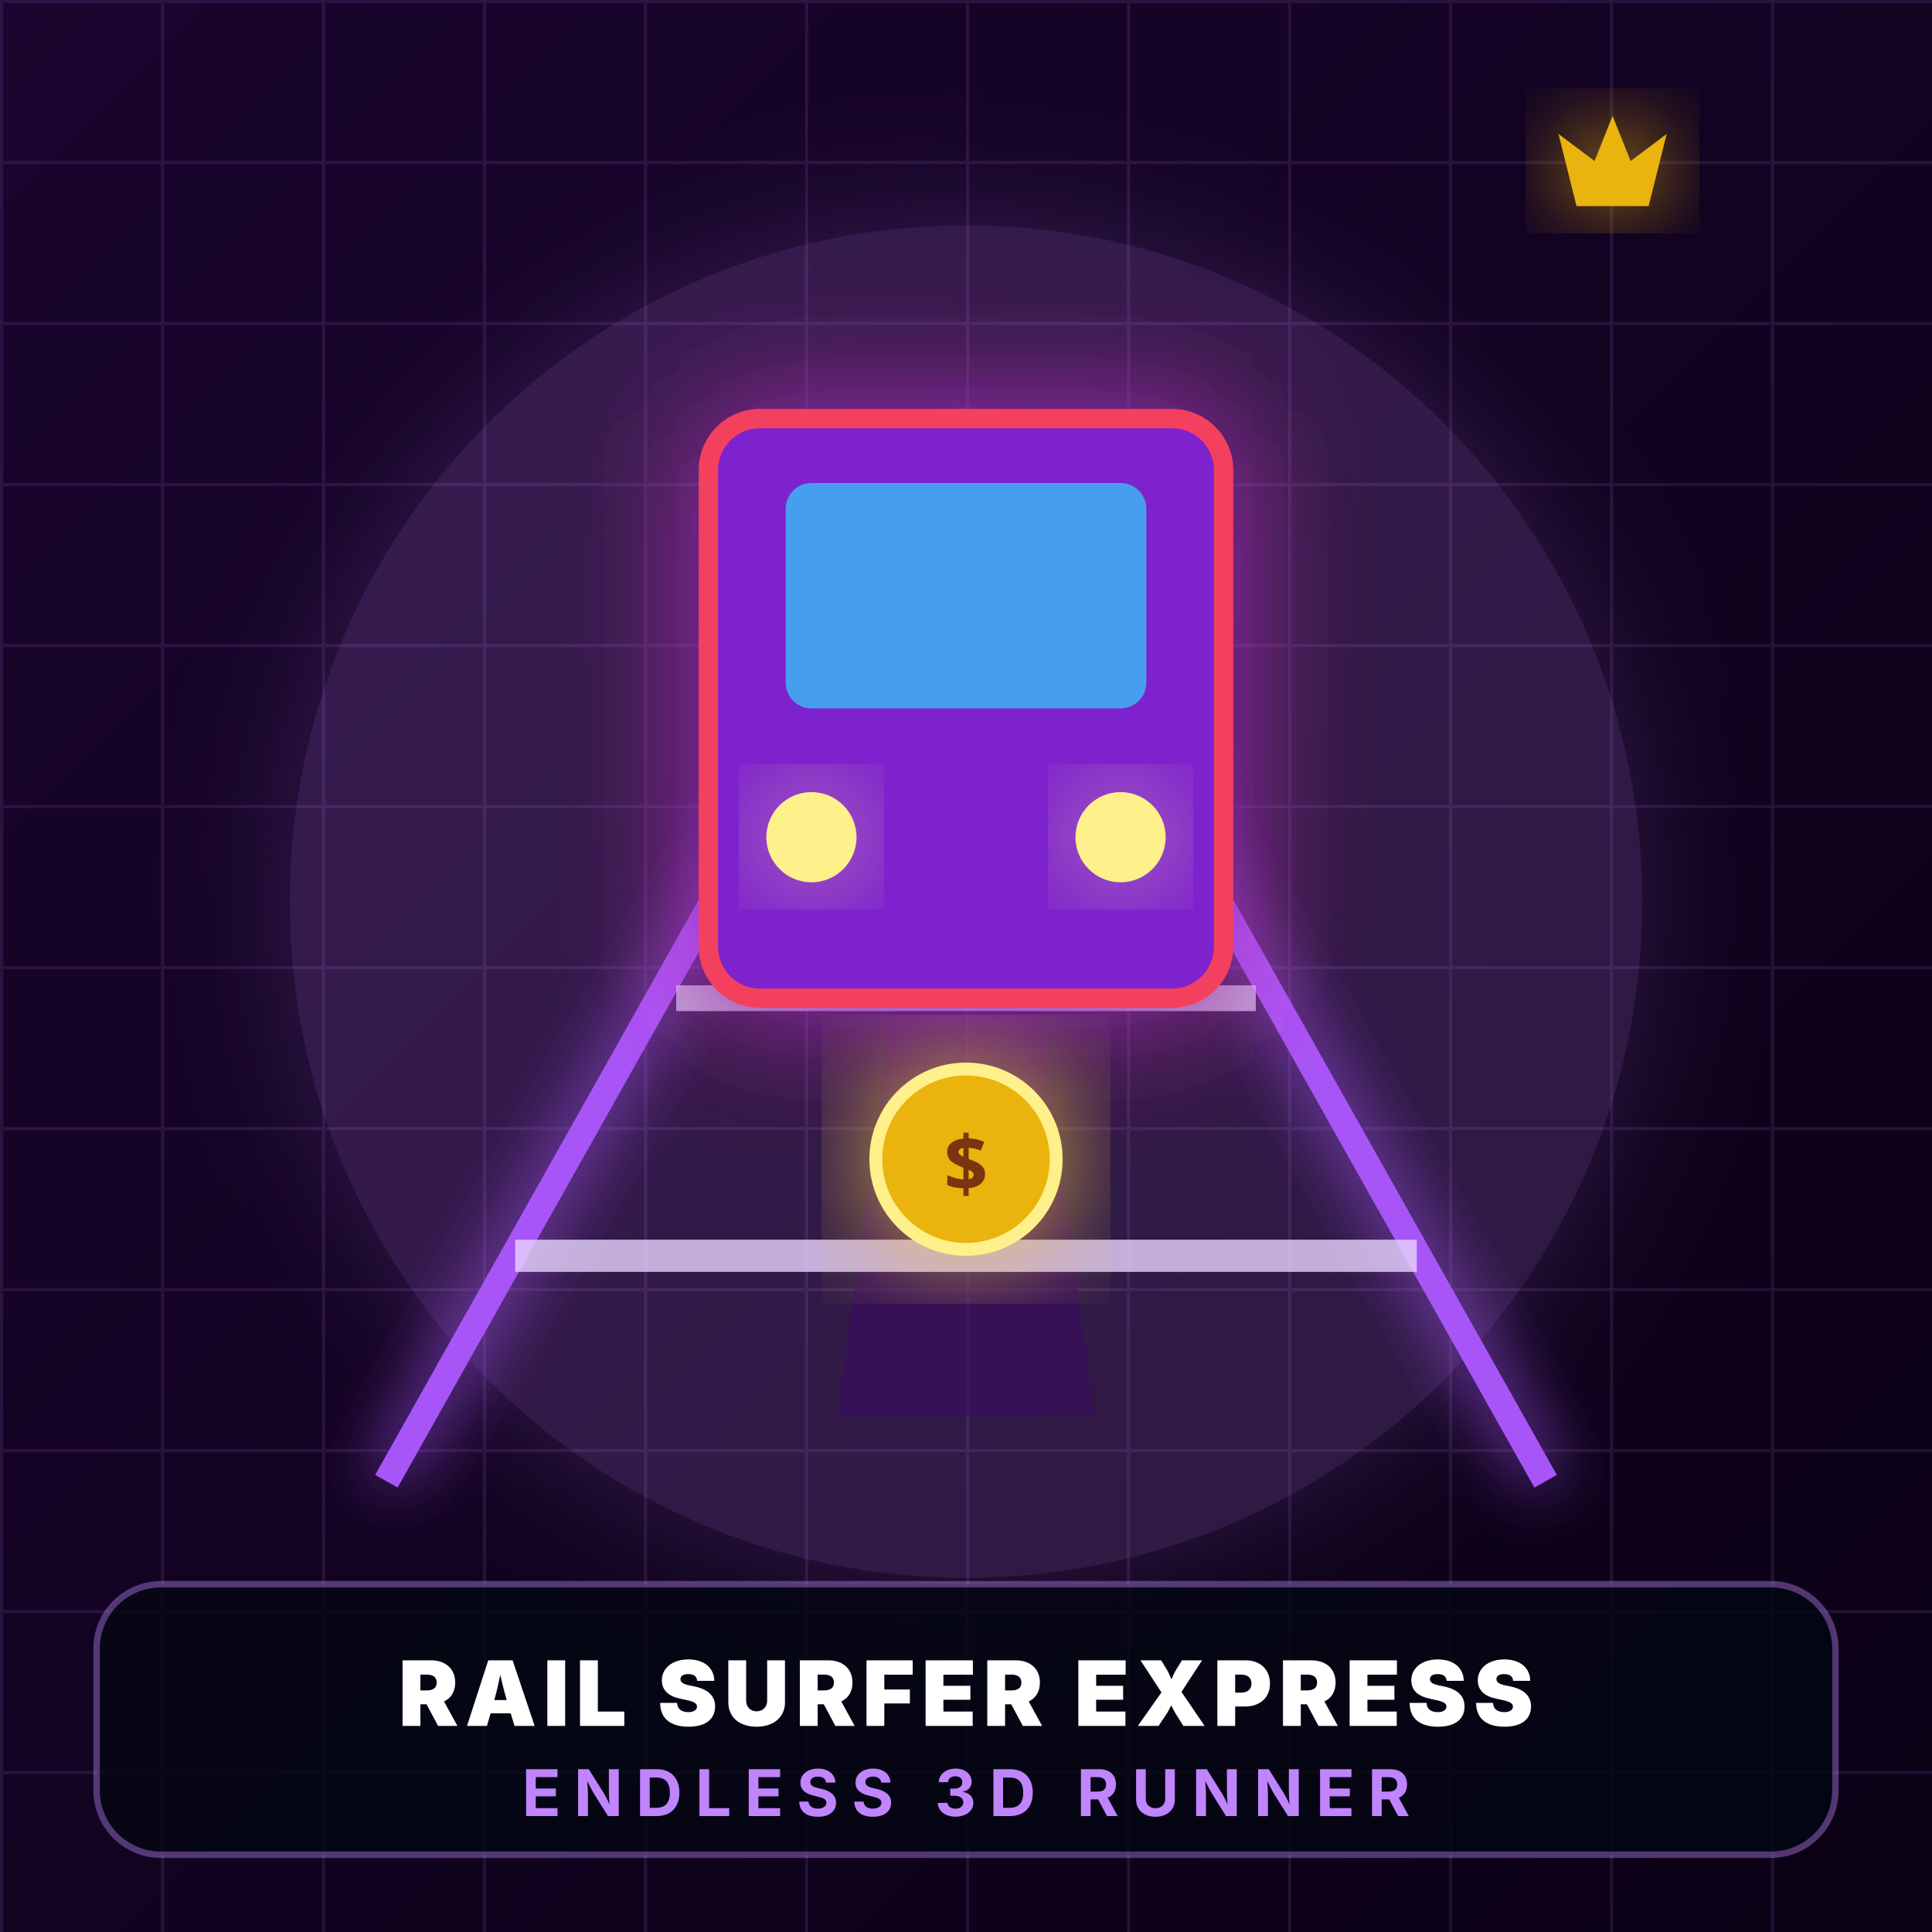
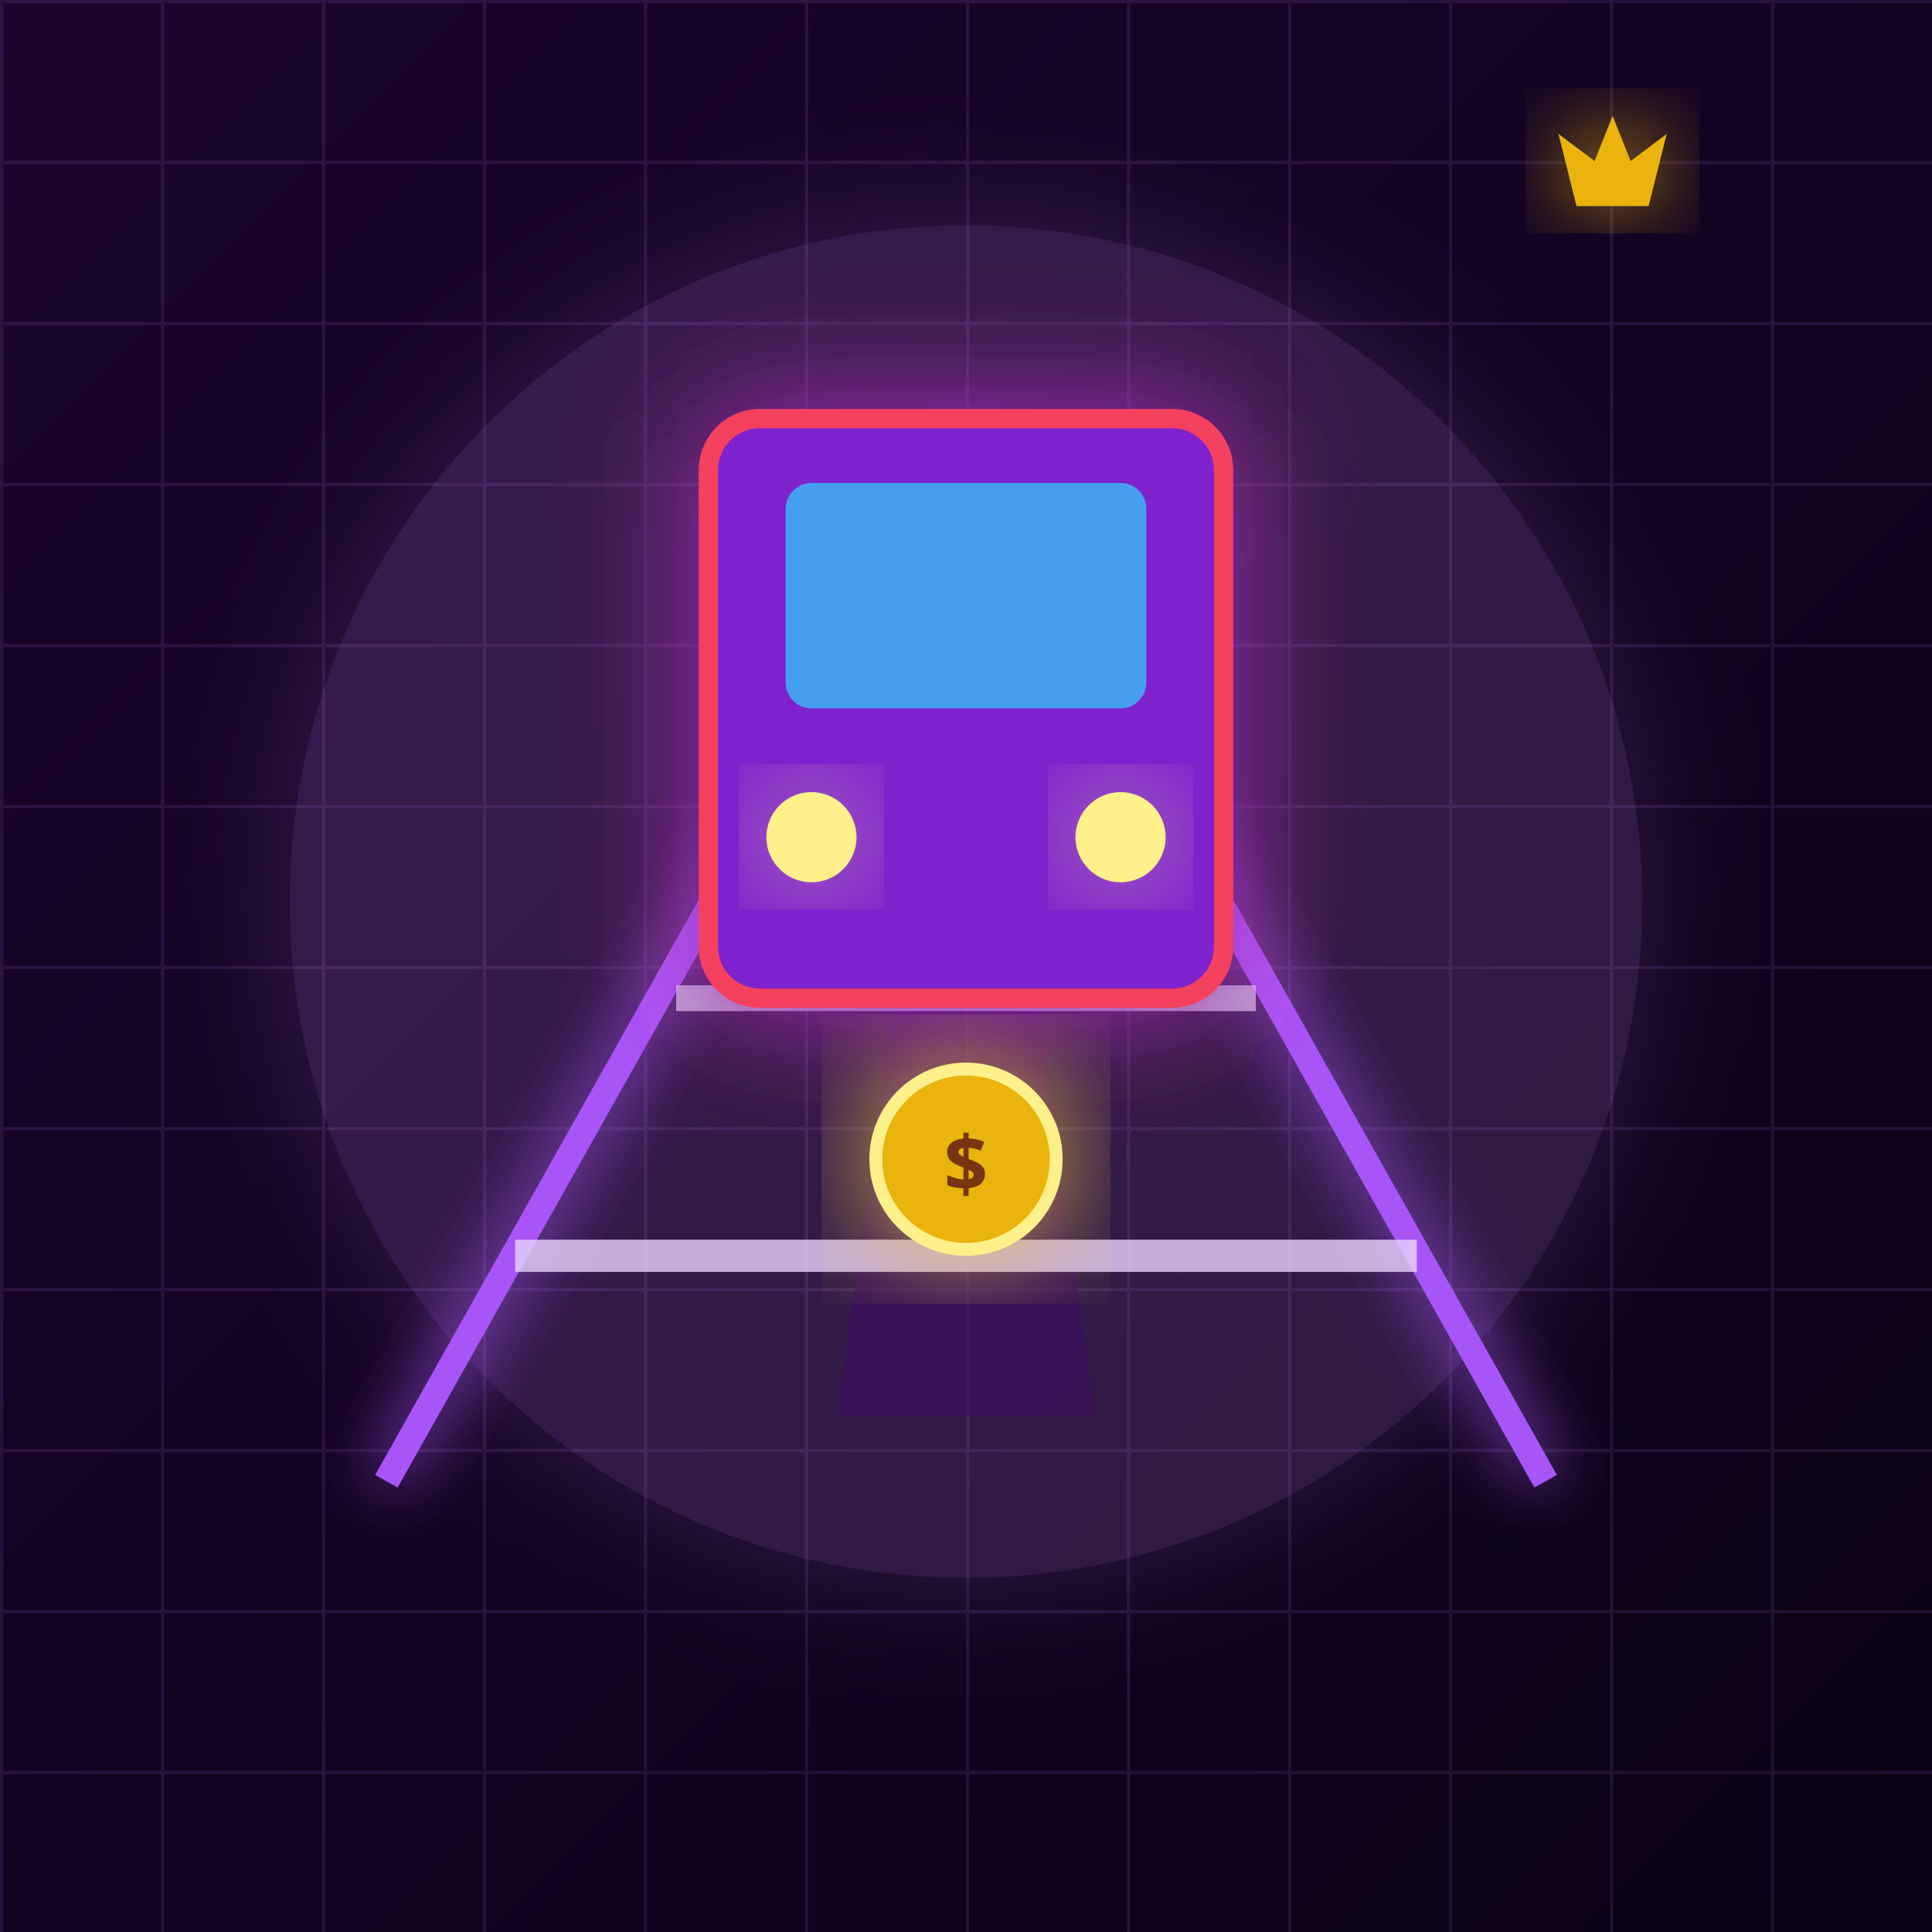
<svg xmlns="http://www.w3.org/2000/svg" viewBox="0 0 300 300" width="100%" height="100%">
  <defs>
    <linearGradient id="bgGrad" x1="0%" y1="0%" x2="100%" y2="100%">
      <stop offset="0%" stop-color="#1a052e" />
      <stop offset="100%" stop-color="#0a0114" />
    </linearGradient>
    <filter id="glow" x="-20%" y="-20%" width="140%" height="140%">
      <feGaussianBlur stdDeviation="5" result="blur" />
      <feComposite in="SourceGraphic" in2="blur" operator="over" />
    </filter>
    <filter id="brightGlow" x="-30%" y="-30%" width="160%" height="160%">
      <feGaussianBlur stdDeviation="10" result="blur" />
      <feColorMatrix type="matrix" values="1 0 0 0 0  0 1 0 0 0  0 0 1 0 0  0 0 0 2 0" />
      <feComposite in="SourceGraphic" in2="blur" operator="over" />
    </filter>
    <pattern id="gridPattern" width="25" height="25" patternUnits="userSpaceOnUse">
      <path d="M 25 0 L 0 0 0 25" fill="none" stroke="#c084fc" stroke-width="1" stroke-opacity="0.12" />
    </pattern>
  </defs>
  <rect width="300" height="300" fill="url(#bgGrad)" />
  <rect width="300" height="300" fill="url(#gridPattern)" />
  <circle cx="150" cy="140" r="105" fill="#c084fc" opacity="0.18" filter="url(#brightGlow)" />
  <g transform="translate(242, 18) scale(0.7)">
    <polygon points="12,0 16,10 24,4 20,20 4,20 0,4 8,10" fill="#eab308" filter="url(#brightGlow)" />
  </g>
  <g id="artwork">
    <polygon points="150,70 170,220 130,220" fill="#3b0764" opacity="0.5" />
    <line x1="150" y1="70" x2="60" y2="230" stroke="#a855f7" stroke-width="4" filter="url(#glow)" />
    <line x1="150" y1="70" x2="240" y2="230" stroke="#a855f7" stroke-width="4" filter="url(#glow)" />
    <line x1="125" y1="120" x2="175" y2="120" stroke="#e9d5ff" stroke-width="3" opacity="0.7" />
    <line x1="105" y1="155" x2="195" y2="155" stroke="#e9d5ff" stroke-width="4" opacity="0.7" />
    <line x1="80" y1="195" x2="220" y2="195" stroke="#e9d5ff" stroke-width="5" opacity="0.8" />
    <rect x="110" y="65" width="80" height="90" rx="8" fill="#7e22ce" stroke="#f43f5e" stroke-width="3" filter="url(#brightGlow)" />
    <rect x="122" y="75" width="56" height="35" rx="4" fill="#38bdf8" opacity="0.8" />
    <circle cx="126" cy="130" r="7" fill="#fef08a" filter="url(#brightGlow)" />
    <circle cx="174" cy="130" r="7" fill="#fef08a" filter="url(#brightGlow)" />
    <circle cx="150" cy="180" r="14" fill="#eab308" stroke="#fef08a" stroke-width="2" filter="url(#brightGlow)" />
    <text x="150" y="185" font-family="'Orbitron', sans-serif" font-weight="900" font-size="12" fill="#78350f" text-anchor="middle">$</text>
  </g>
-   <rect x="15" y="246" width="270" height="42" rx="10" fill="#030712" fill-opacity="0.8" stroke="#c084fc" stroke-width="1" stroke-opacity="0.4" />
-   <text x="150" y="268" font-family="'Orbitron', -apple-system, sans-serif" font-weight="900" font-size="14" fill="#ffffff" text-anchor="middle" letter-spacing="1">RAIL SURFER EXPRESS</text>
-   <text x="150" y="282" font-family="-apple-system, sans-serif" font-weight="700" font-size="10" fill="#c084fc" text-anchor="middle" letter-spacing="2">ENDLESS 3D RUNNER</text>
</svg>
